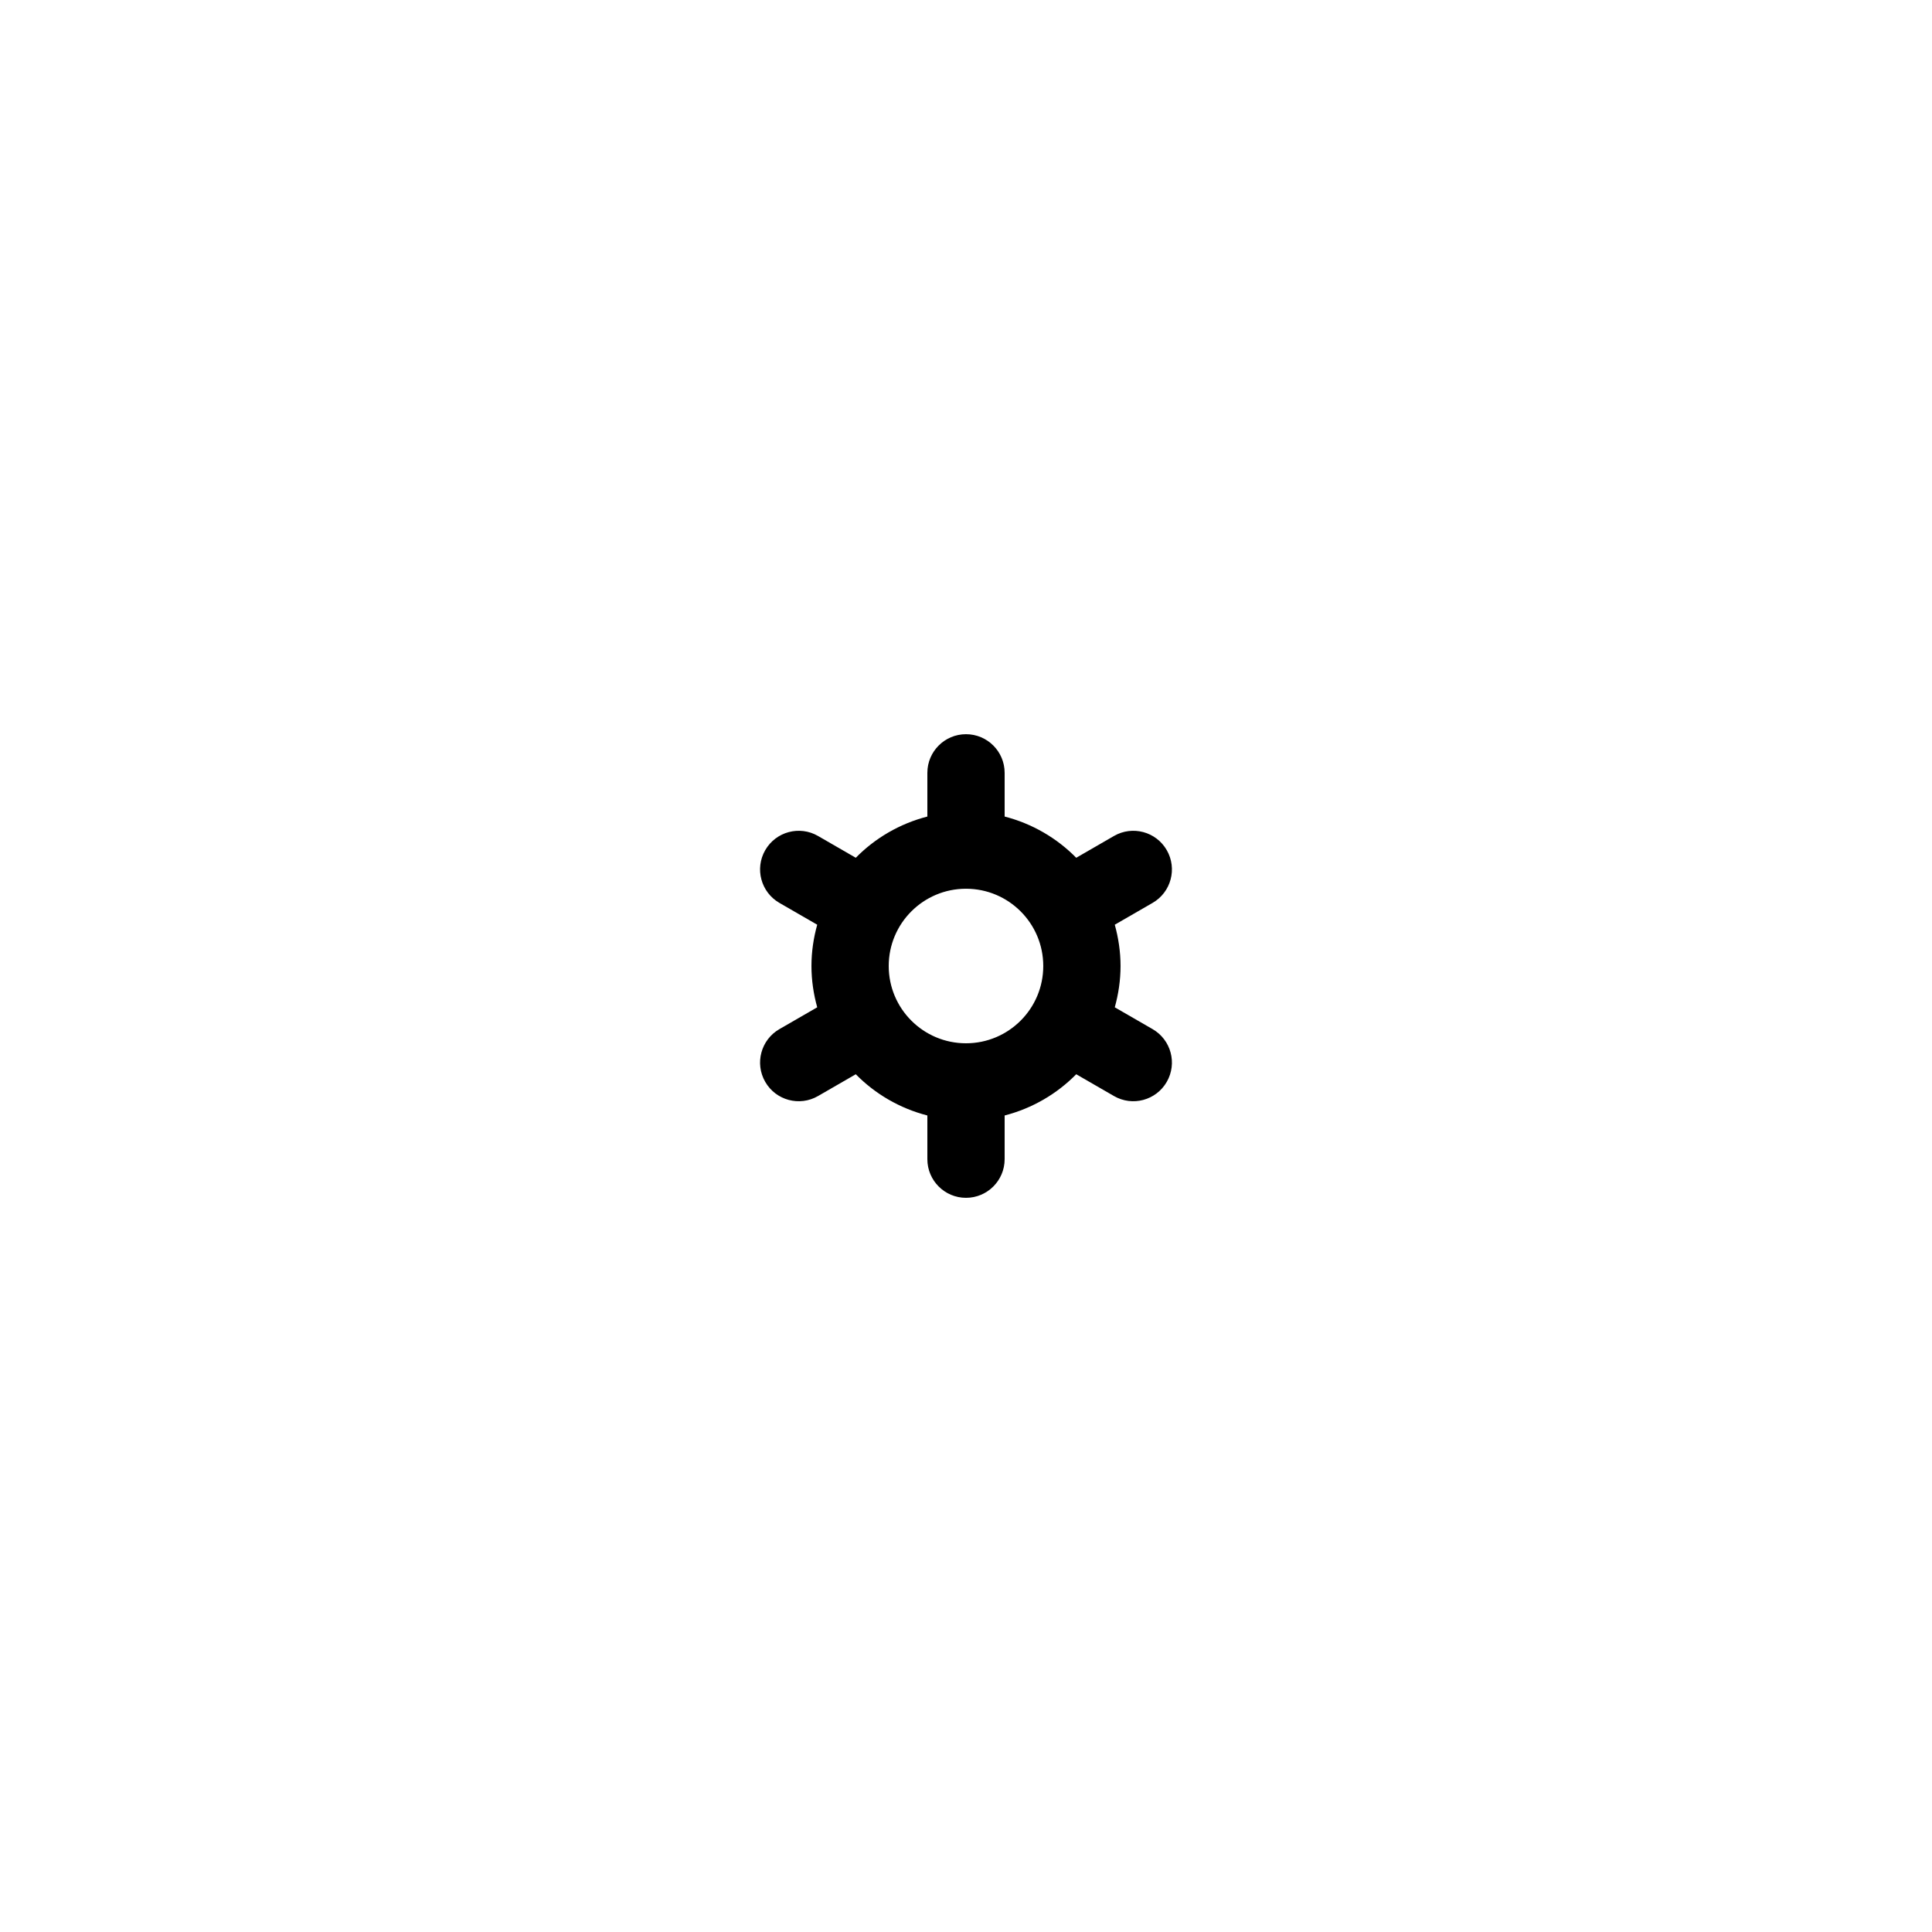
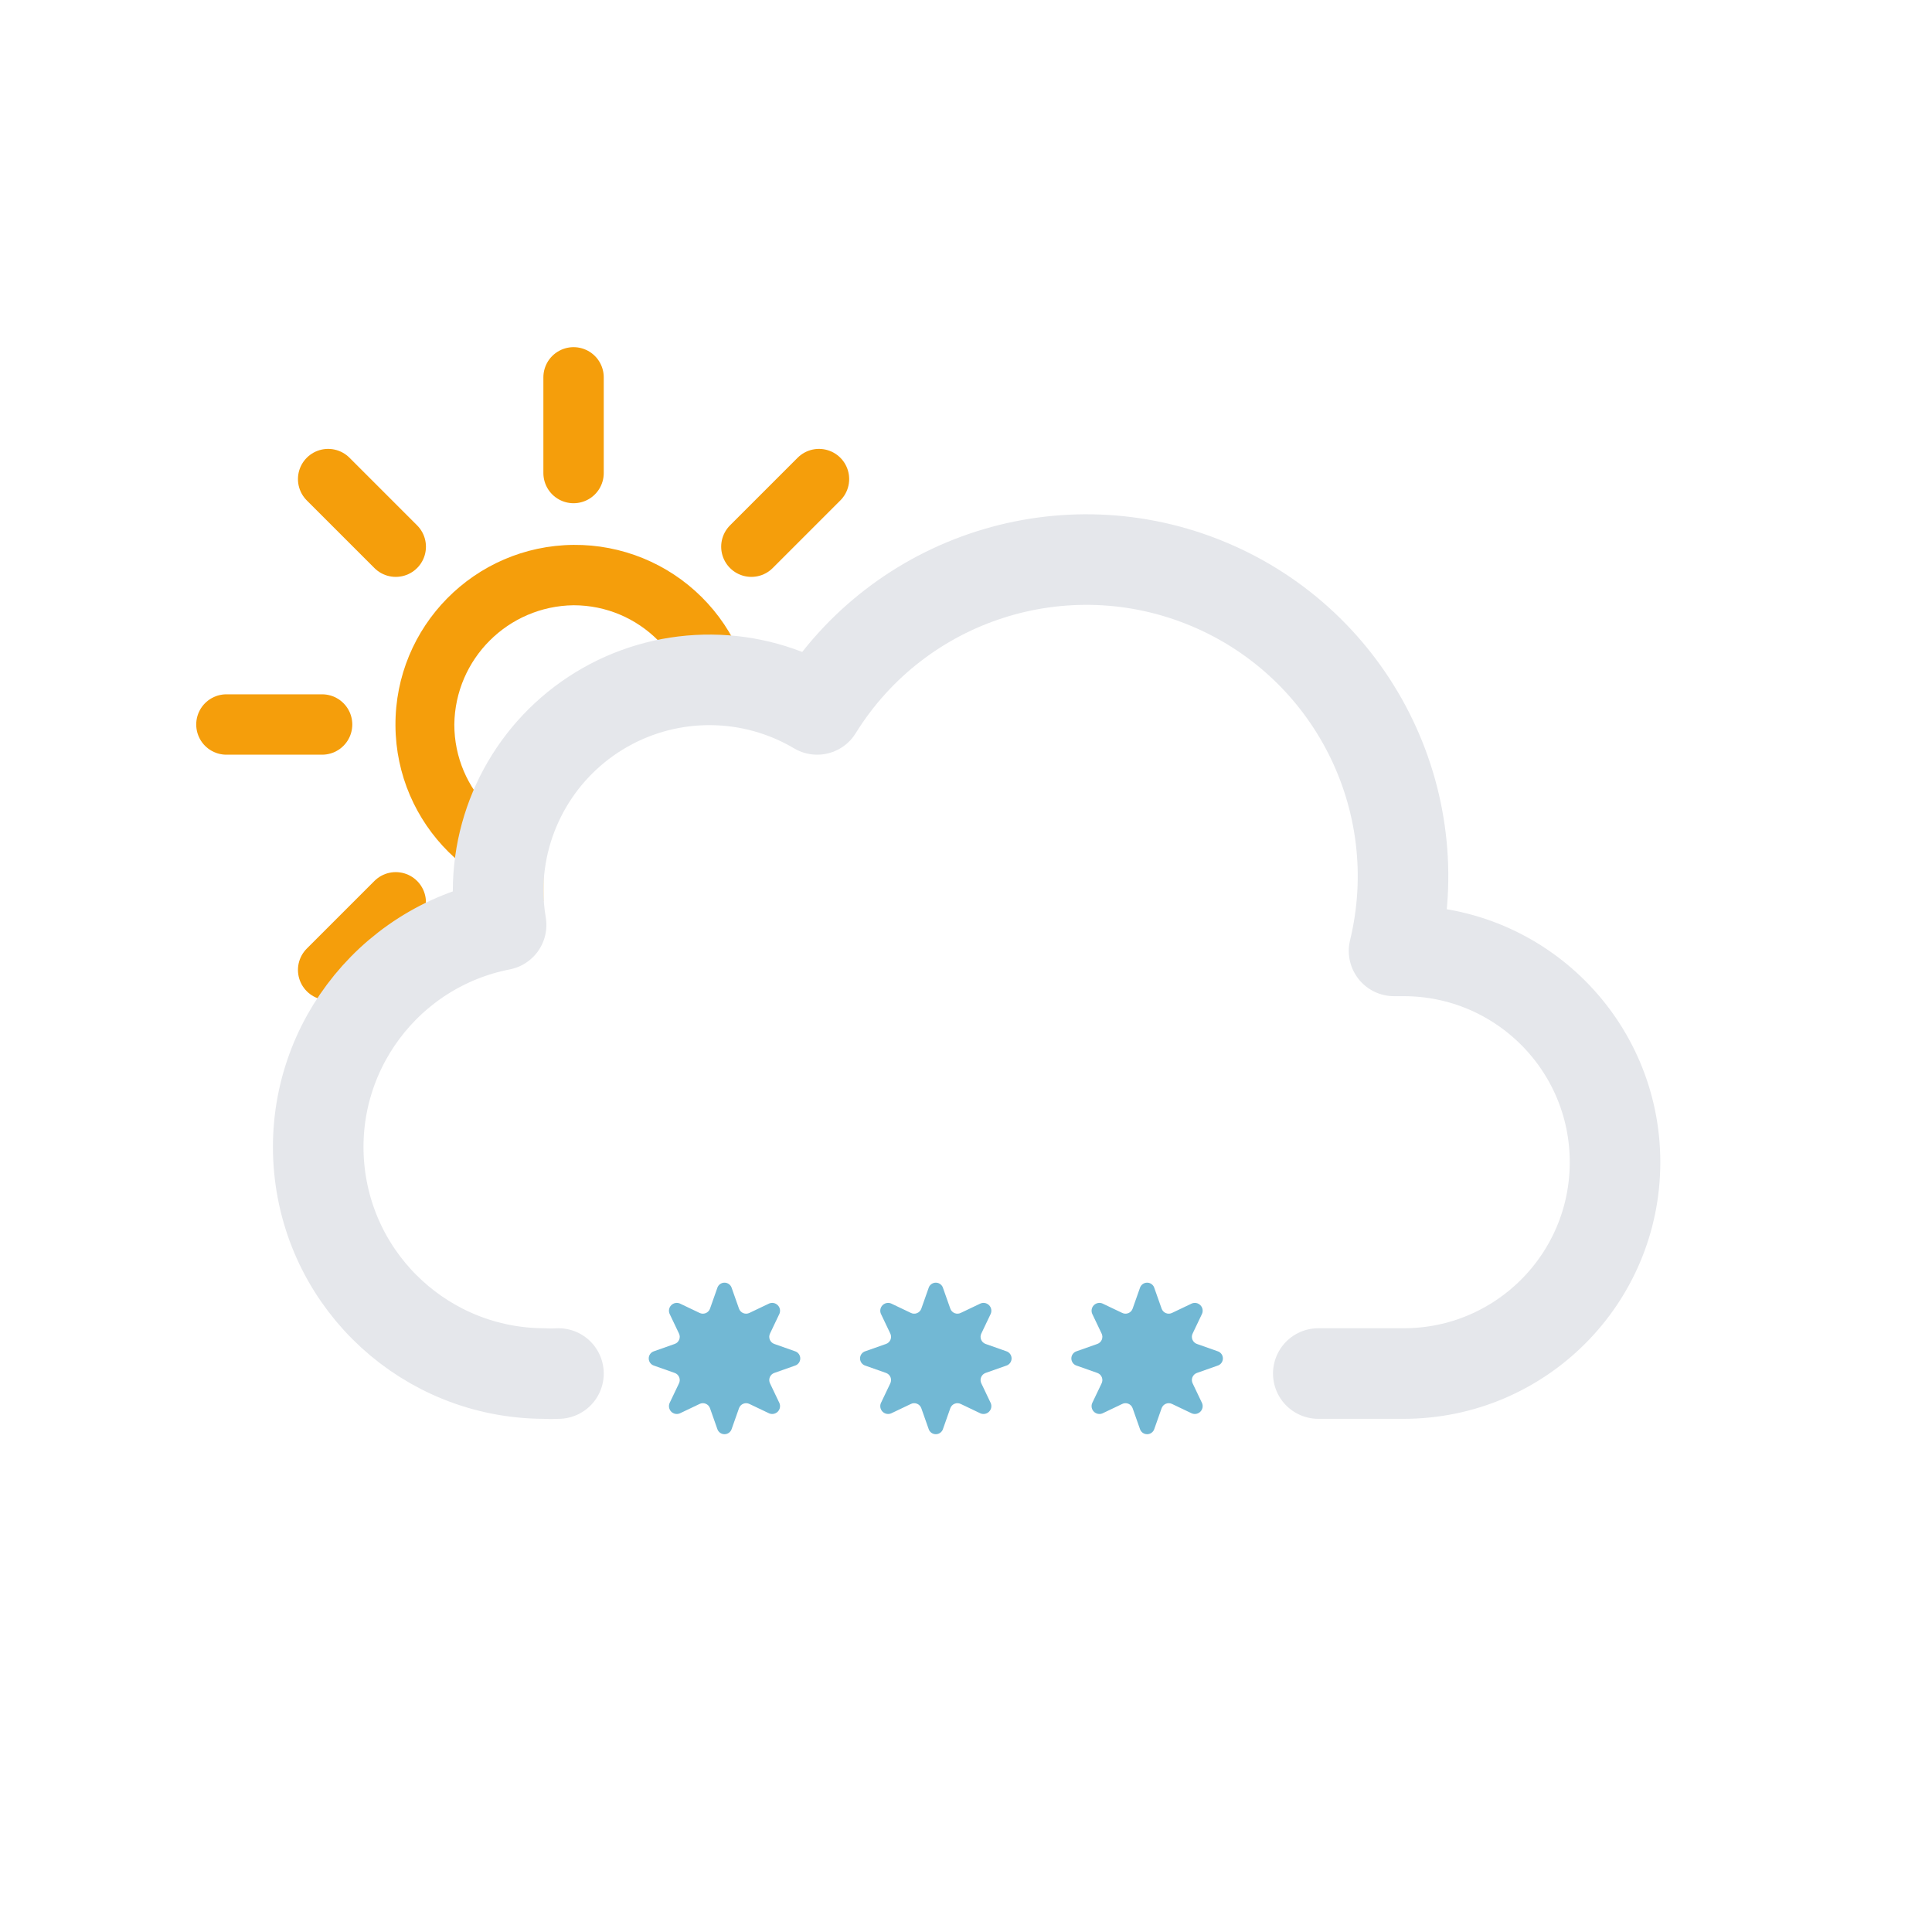
- <svg xmlns="http://www.w3.org/2000/svg" version="1.1" id="Layer_1" x="0px" y="0px" width="100px" height="100px" viewBox="0 0 100 100" enable-background="new 0 0 100 100" xml:space="preserve">
-   <path fill-rule="evenodd" clip-rule="evenodd" d="M59.659,46.733l-1.958,1.13c0.188,0.682,0.298,1.396,0.298,2.137  c0,0.742-0.109,1.456-0.298,2.138l1.958,1.13c0.956,0.553,1.284,1.775,0.731,2.732c-0.552,0.956-1.774,1.284-2.731,0.731  l-1.954-1.128c-1.003,1.02-2.277,1.766-3.705,2.134v2.262c0,1.104-0.896,2-2,2s-2-0.896-2-2v-2.262  c-1.428-0.368-2.703-1.114-3.705-2.134l-1.954,1.128c-0.957,0.553-2.18,0.225-2.731-0.731c-0.553-0.957-0.225-2.18,0.731-2.732  l1.958-1.13c-0.189-0.682-0.298-1.396-0.298-2.138c0-0.741,0.108-1.455,0.298-2.137l-1.958-1.13  c-0.956-0.553-1.284-1.775-0.731-2.732c0.552-0.956,1.774-1.284,2.731-0.731l1.954,1.128c1.002-1.02,2.277-1.766,3.705-2.134v-2.262  c0-1.104,0.896-2,2-2s2,0.896,2,2v2.262c1.428,0.368,2.702,1.114,3.705,2.134l1.954-1.128c0.957-0.553,2.18-0.225,2.731,0.731  C60.943,44.958,60.615,46.181,59.659,46.733z M50,46.001c-2.209,0-4,1.791-4,3.999c0,2.209,1.791,4,4,4s3.999-1.791,3.999-4  C53.999,47.792,52.209,46.001,50,46.001z" />
+ <svg xmlns="http://www.w3.org/2000/svg" viewBox="0 0 64 64">
+   <defs>
+     <clipPath id="a">
+       <path fill="none" d="M12 35l-5.28-4.21-2-6 1-7 4-5 5-3h6l5 1 3 3L33 20l-6 4h-6l-3 3v4l-4 2-2 2z" />
+     </clipPath>
+   </defs>
+   <g clip-path="url(#a)">
+     <g>
+       <path fill="#f59e0b" d="M19 20.05A3.95 3.95 0 1115.05 24 4 4 0 0119 20.05m0-2A5.95 5.95 0 1025 24a5.95 5.95 0 00-6-5.95z" />
+       <path fill="none" stroke="#f59e0b" stroke-linecap="round" stroke-miterlimit="10" stroke-width="2" d="M19 15.67V12.5M19 35.5v-3.17M24.89 18.11l2.24-2.24M10.87 32.13l2.24-2.24M13.11 18.11l-2.24-2.24M27.13 32.13l-2.24-2.24M10.67 24H7.5M30.5 24h-3.17" />
+       <animateTransform attributeName="transform" dur="45s" from="0 19.22 24.293" repeatCount="indefinite" to="360 19.22 24.293" type="rotate" />
+     </g>
+   </g>
+   <path fill="none" stroke="#e5e7eb" stroke-linecap="round" stroke-linejoin="round" stroke-width="3" d="M43.67 45.5h2.83a7 7 0 000-14h-.32a10.49 10.49 0 00-19.11-8 7 7 0 00-10.57 6 7.21 7.21 0 00.1 1.14A7.5 7.5 0 0018 45.5a4.19 4.19 0 00.5 0v0" />
+   <g>
+     <g>
+       <g>
+         <path fill="#72b8d4" d="M24.24 42.67l.24.68a.25.25 0 00.35.14l.65-.31a.26.26 0 01.34.34l-.31.65a.25.25 0 00.14.35l.68.24a.25.25 0 010 .48l-.68.24a.25.25 0 00-.14.35l.31.65a.26.26 0 01-.34.34l-.65-.31a.25.25 0 00-.35.14l-.24.68a.25.25 0 01-.48 0l-.24-.68a.25.25 0 00-.35-.14l-.65.31a.26.26 0 01-.34-.34l.31-.65a.25.25 0 00-.14-.35l-.68-.24a.25.25 0 010-.48l.68-.24a.25.25 0 00.14-.35l-.31-.65a.26.26 0 01.34-.34l.65.31a.25.25 0 00.35-.14l.24-.68a.25.25 0 01.48 0z" />
+         <animateTransform attributeName="transform" dur="9s" repeatCount="indefinite" type="rotate" values="0 24 45; 360 24 45" />
+       </g>
+       <animateTransform attributeName="transform" dur="4s" repeatCount="indefinite" type="translate" values="-3 0; 3 0" />
+     </g>
+     <animateTransform attributeName="transform" dur="4s" repeatCount="indefinite" type="translate" values="2 -6; -2 12" />
+     <animate attributeName="opacity" dur="4s" repeatCount="indefinite" values="0;1;1;1;0" />
+   </g>
+   <g>
+     <g>
+       <g>
+         <path fill="#72b8d4" d="M31.24 42.67l.24.68a.25.25 0 00.35.14l.65-.31a.26.26 0 01.34.34l-.31.65a.25.25 0 00.14.35l.68.24a.25.25 0 010 .48l-.68.24a.25.25 0 00-.14.35l.31.65a.26.26 0 01-.34.34l-.65-.31a.25.25 0 00-.35.14l-.24.68a.25.25 0 01-.48 0l-.24-.68a.25.25 0 00-.35-.14l-.65.31a.26.26 0 01-.34-.34l.31-.65a.25.25 0 00-.14-.35l-.68-.24a.25.25 0 010-.48l.68-.24a.25.25 0 00.14-.35l-.31-.65a.26.26 0 01.34-.34l.65.31a.25.25 0 00.35-.14l.24-.68a.25.25 0 01.48 0z" />
+         <animateTransform attributeName="transform" dur="9s" repeatCount="indefinite" type="rotate" values="0 31 45; 360 31 45" />
+       </g>
+       <animateTransform attributeName="transform" begin="-2s" dur="4s" repeatCount="indefinite" type="translate" values="-3 0; 3 0" />
+     </g>
+     <animateTransform attributeName="transform" begin="-2s" dur="4s" repeatCount="indefinite" type="translate" values="2 -6; -2 12" />
+     <animate attributeName="opacity" begin="-2s" dur="4s" repeatCount="indefinite" values="0;1;1;1;0" />
+   </g>
+   <g>
+     <g>
+       <g>
+         <path fill="#72b8d4" d="M38.24 42.67l.24.68a.25.25 0 00.35.14l.65-.31a.26.26 0 01.34.34l-.31.65a.25.25 0 00.14.35l.68.24a.25.25 0 010 .48l-.68.24a.25.25 0 00-.14.35l.31.65a.26.26 0 01-.34.34l-.65-.31a.25.25 0 00-.35.14l-.24.68a.25.25 0 01-.48 0l-.24-.68a.25.25 0 00-.35-.14l-.65.31a.26.26 0 01-.34-.34l.31-.65a.25.25 0 00-.14-.35l-.68-.24a.25.25 0 010-.48l.68-.24a.25.25 0 00.14-.35l-.31-.65a.26.26 0 01.34-.34l.65.31a.25.25 0 00.35-.14l.24-.68a.25.25 0 01.48 0z" />
+         <animateTransform attributeName="transform" dur="9s" repeatCount="indefinite" type="rotate" values="0 38 45; 360 38 45" />
+       </g>
+       <animateTransform attributeName="transform" begin="-1s" dur="4s" repeatCount="indefinite" type="translate" values="-3 0; 3 0" />
+     </g>
+     <animateTransform attributeName="transform" begin="-1s" dur="4s" repeatCount="indefinite" type="translate" values="2 -6; -2 12" />
+     <animate attributeName="opacity" begin="-1s" dur="4s" repeatCount="indefinite" values="0;1;1;1;0" />
+   </g>
</svg>
